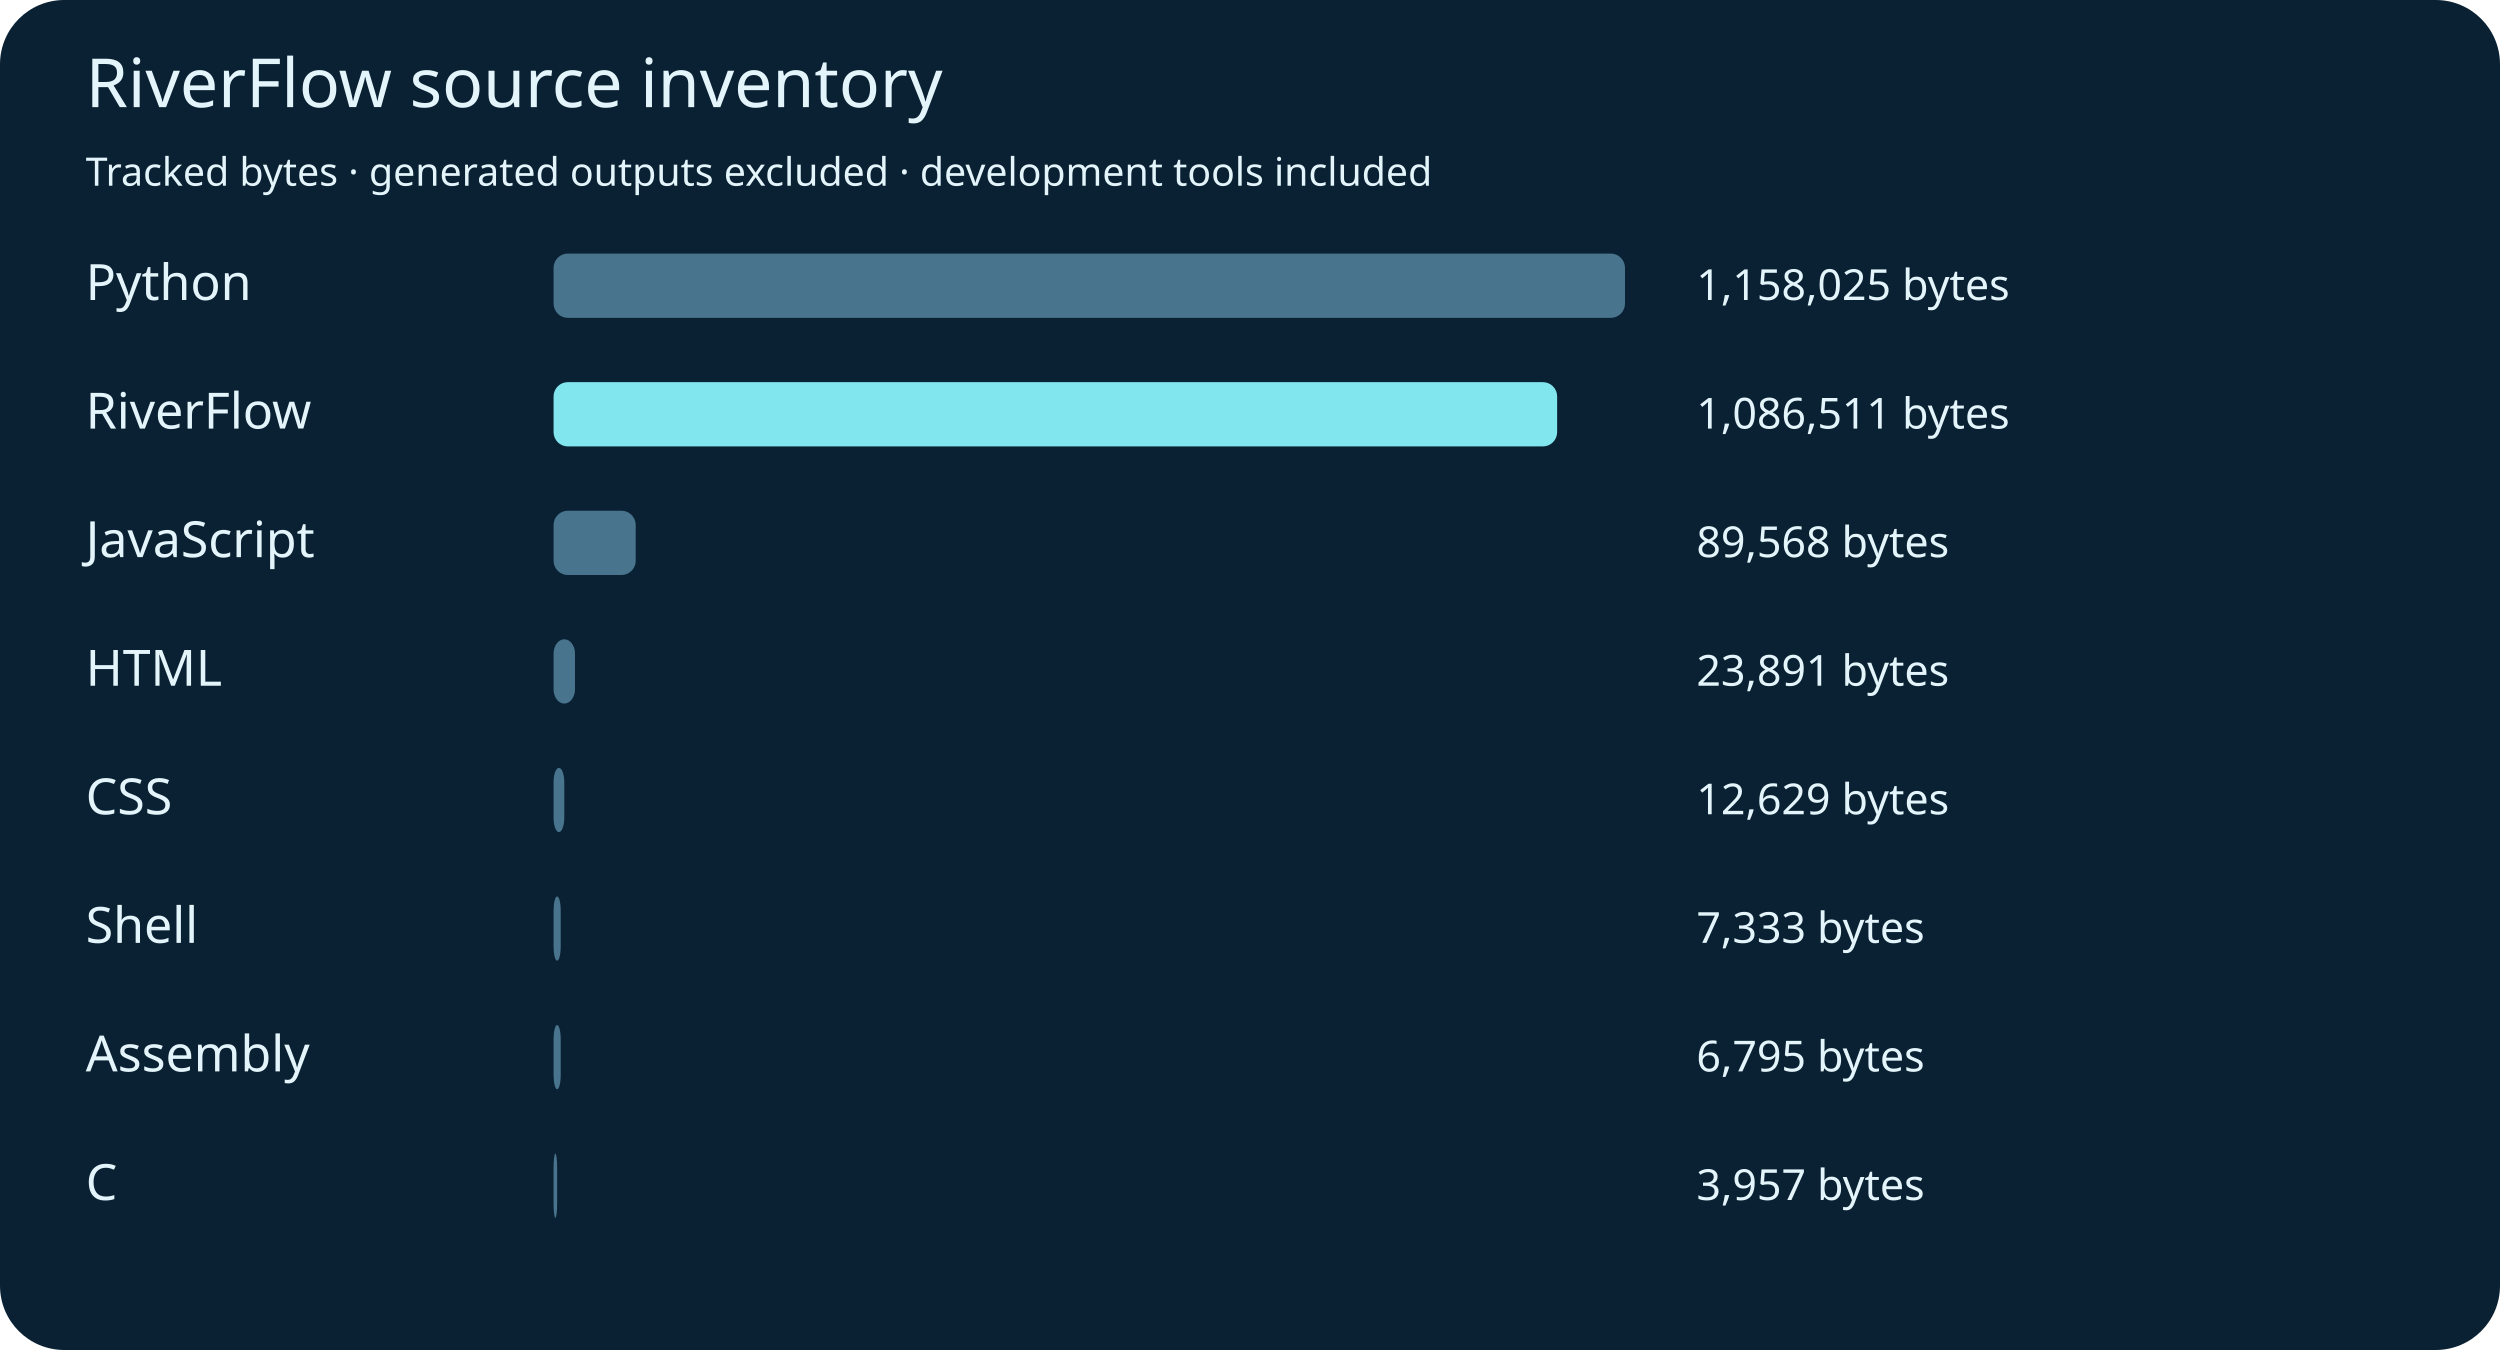
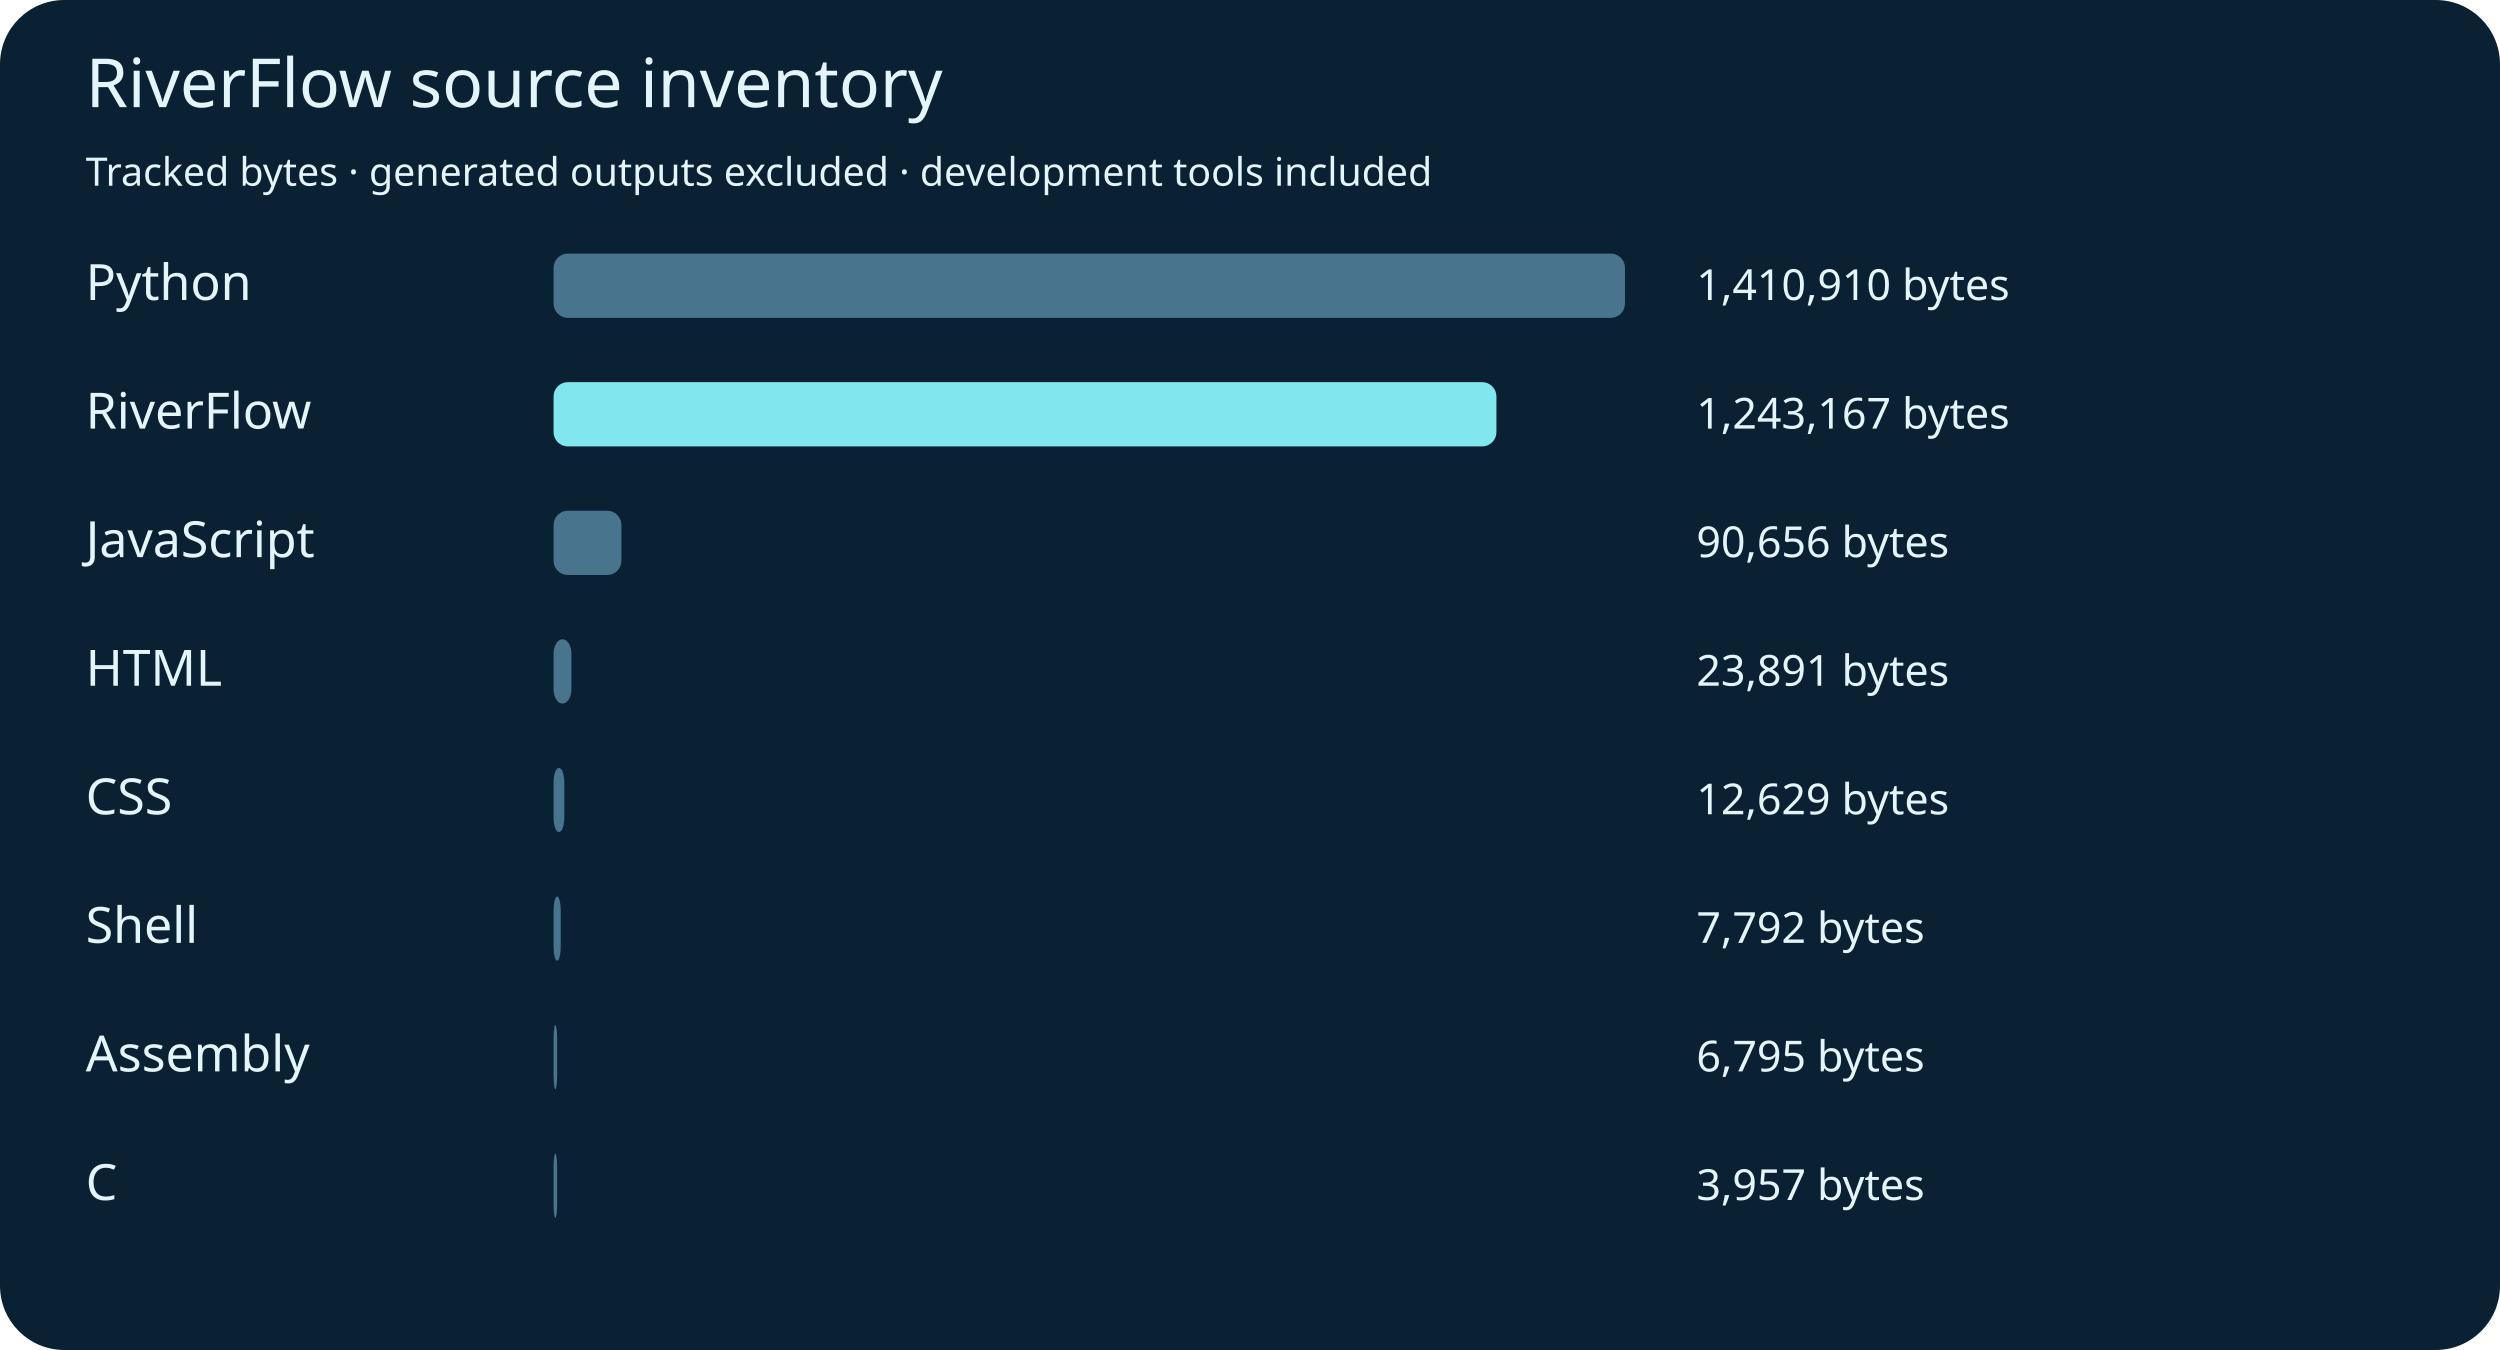
<svg xmlns="http://www.w3.org/2000/svg" role="img" aria-labelledby="title desc" width="700" height="378" viewBox="0 0 700 378">
  <rect width="700" height="378" rx="18" fill="#0a2133" />
  <g font-family="sans-serif" fill="#e3f5fa">
    <text x="24" y="30" font-size="19">RiverFlow source inventory</text>
    <text x="24" y="52" font-size="11">Tracked bytes · generated outputs excluded · development tools included</text>
    <text x="24" y="84" font-size="14">Python</text>
    <rect x="155" y="71" width="300" height="18" rx="4" fill="#49748e" />
-     <text x="475" y="84" font-size="12">1,158,025 bytes</text>
+     <text x="475" y="84" font-size="12">1,410,910 bytes</text>
    <text x="24" y="120" font-size="14">RiverFlow</text>
-     <rect x="155" y="107" width="281" height="18" rx="4" fill="#82e6ef" />
-     <text x="475" y="120" font-size="12">1,086,511 bytes</text>
+     <rect x="155" y="107" width="264" height="18" rx="4" fill="#82e6ef" />
+     <text x="475" y="120" font-size="12">1,243,167 bytes</text>
    <text x="24" y="156" font-size="14">JavaScript</text>
-     <rect x="155" y="143" width="23" height="18" rx="4" fill="#49748e" />
-     <text x="475" y="156" font-size="12">89,568 bytes</text>
+     <rect x="155" y="143" width="19" height="18" rx="4" fill="#49748e" />
+     <text x="475" y="156" font-size="12">90,656 bytes</text>
    <text x="24" y="192" font-size="14">HTML</text>
-     <rect x="155" y="179" width="6" height="18" rx="4" fill="#49748e" />
+     <rect x="155" y="179" width="5" height="18" rx="4" fill="#49748e" />
    <text x="475" y="192" font-size="12">23,891 bytes</text>
    <text x="24" y="228" font-size="14">CSS</text>
    <rect x="155" y="215" width="3" height="18" rx="4" fill="#49748e" />
    <text x="475" y="228" font-size="12">12,629 bytes</text>
    <text x="24" y="264" font-size="14">Shell</text>
    <rect x="155" y="251" width="2" height="18" rx="4" fill="#49748e" />
-     <text x="475" y="264" font-size="12">7,333 bytes</text>
+     <text x="475" y="264" font-size="12">7,792 bytes</text>
    <text x="24" y="300" font-size="14">Assembly</text>
-     <rect x="155" y="287" width="2" height="18" rx="4" fill="#49748e" />
+     <rect x="155" y="287" width="1" height="18" rx="4" fill="#49748e" />
    <text x="475" y="300" font-size="12">6,795 bytes</text>
    <text x="24" y="336" font-size="14">C</text>
    <rect x="155" y="323" width="1" height="18" rx="4" fill="#49748e" />
    <text x="475" y="336" font-size="12">3,957 bytes</text>
  </g>
</svg>
